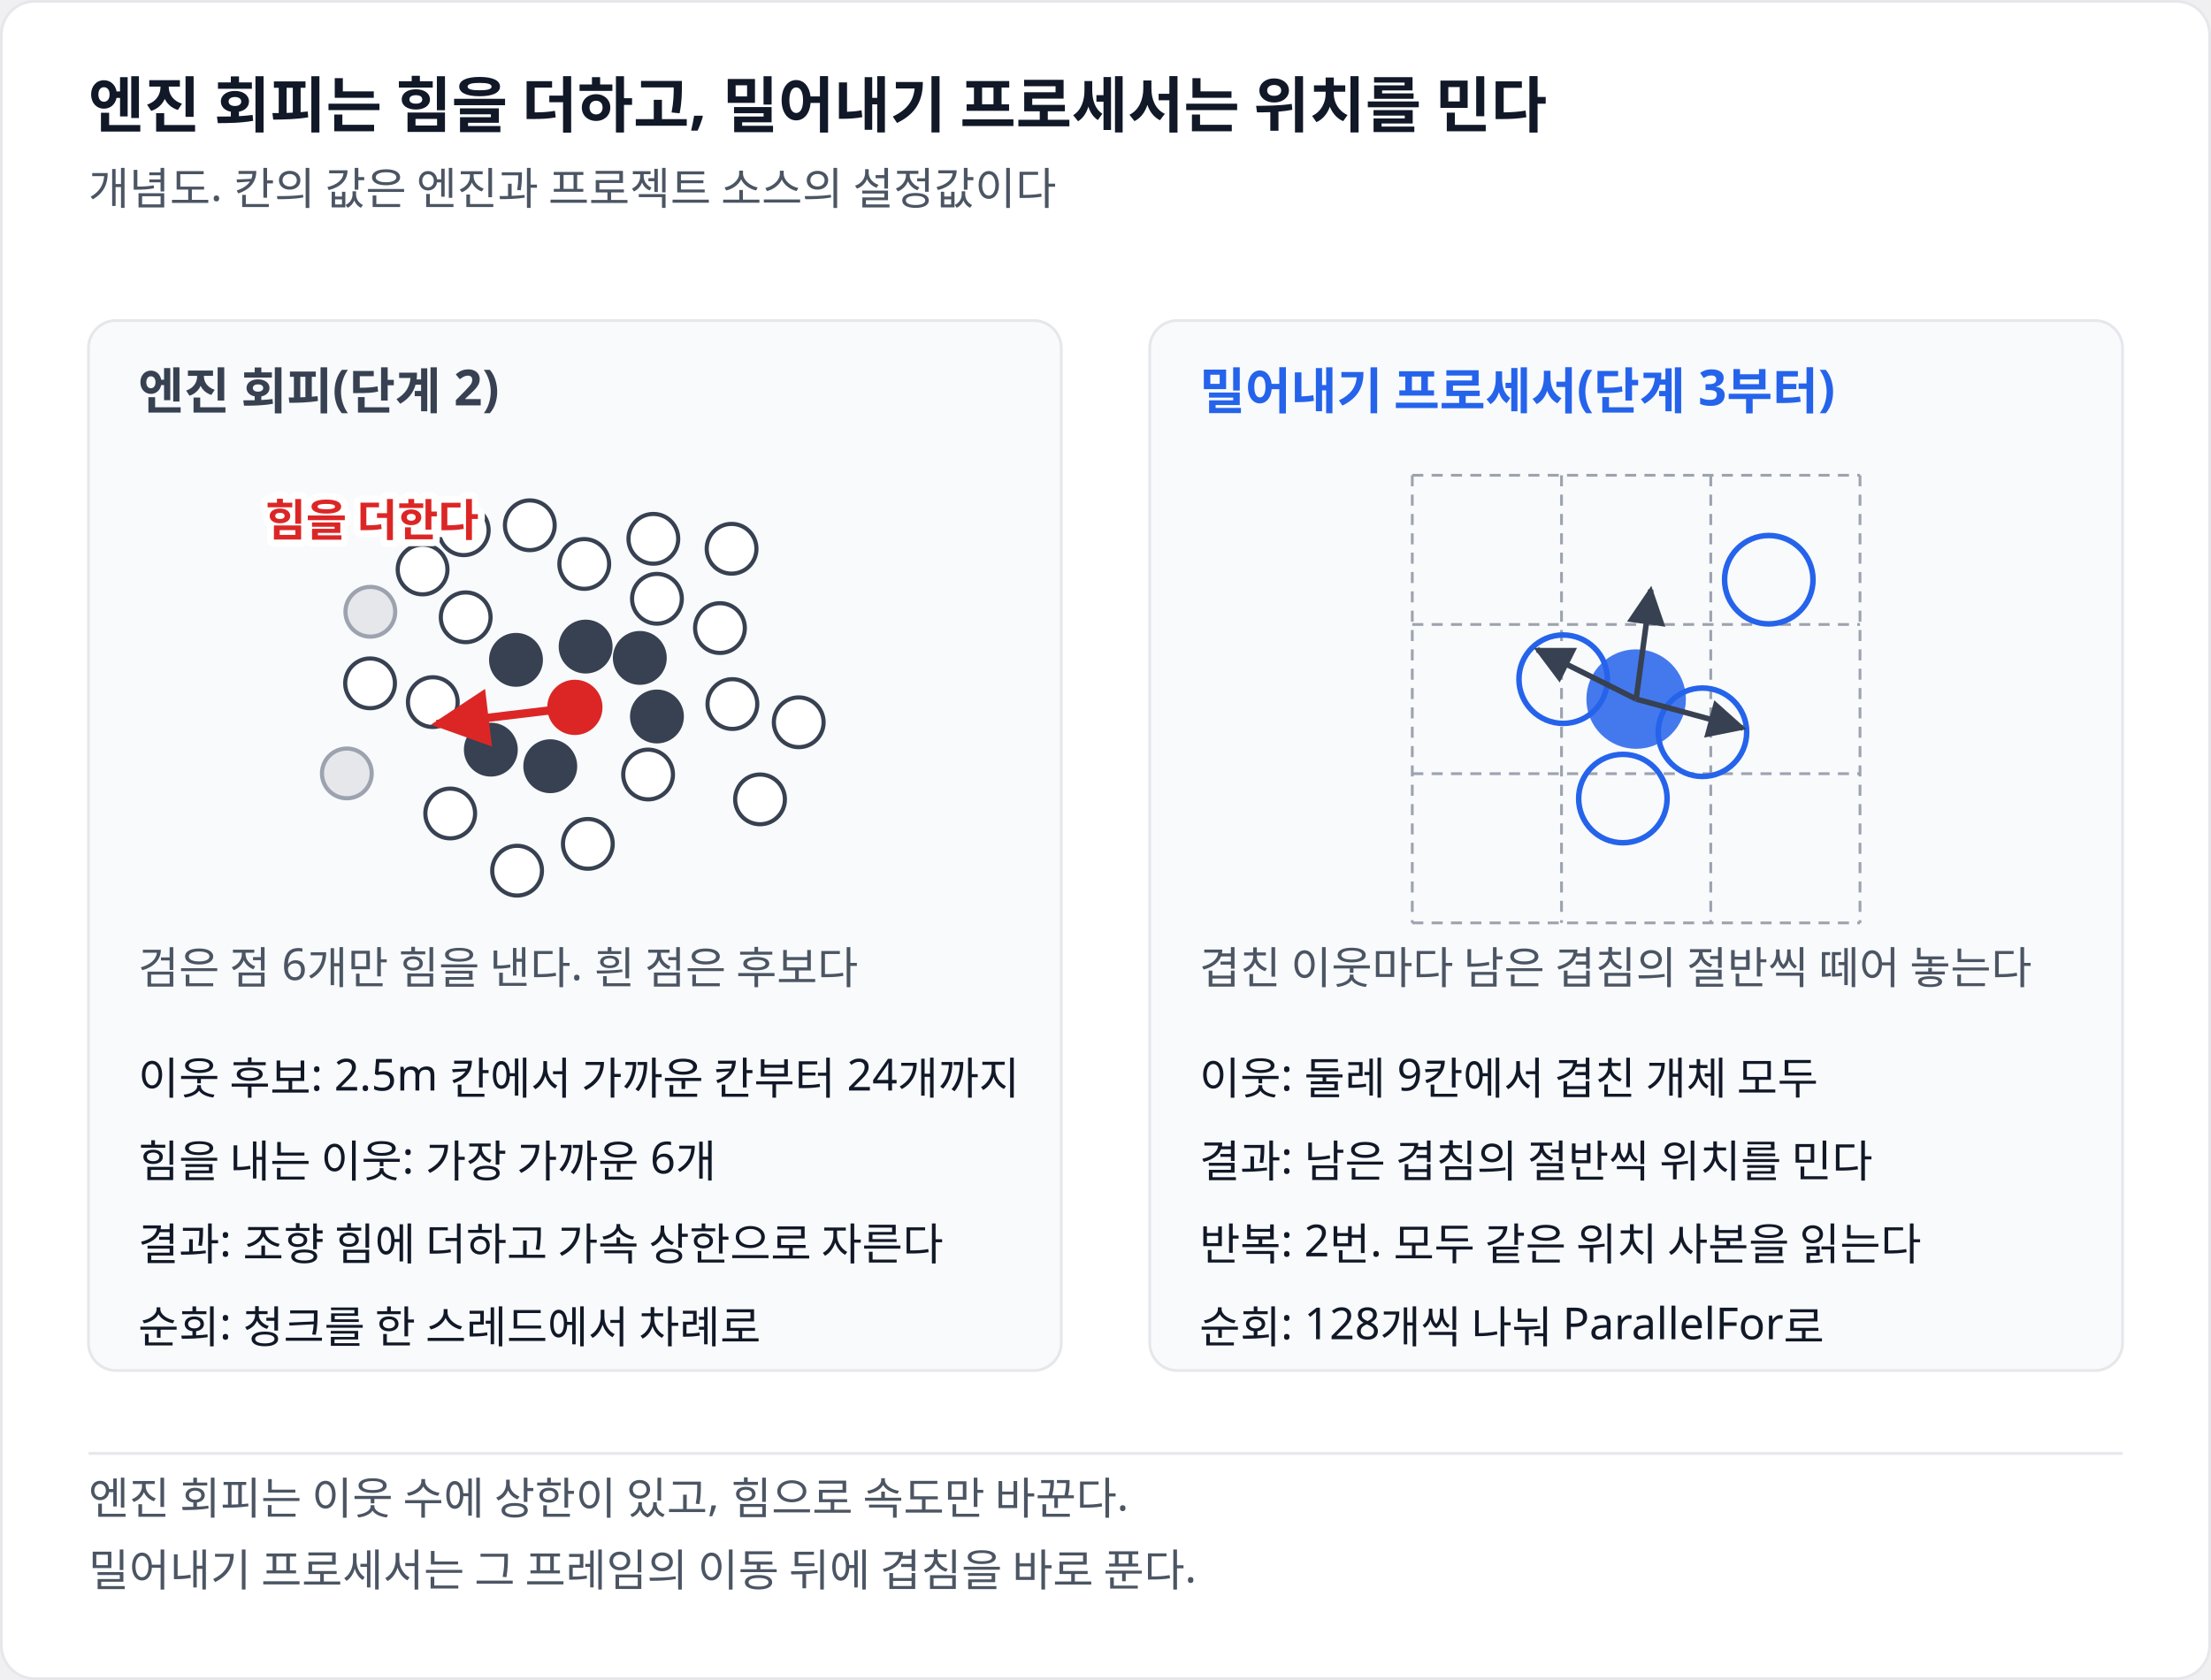
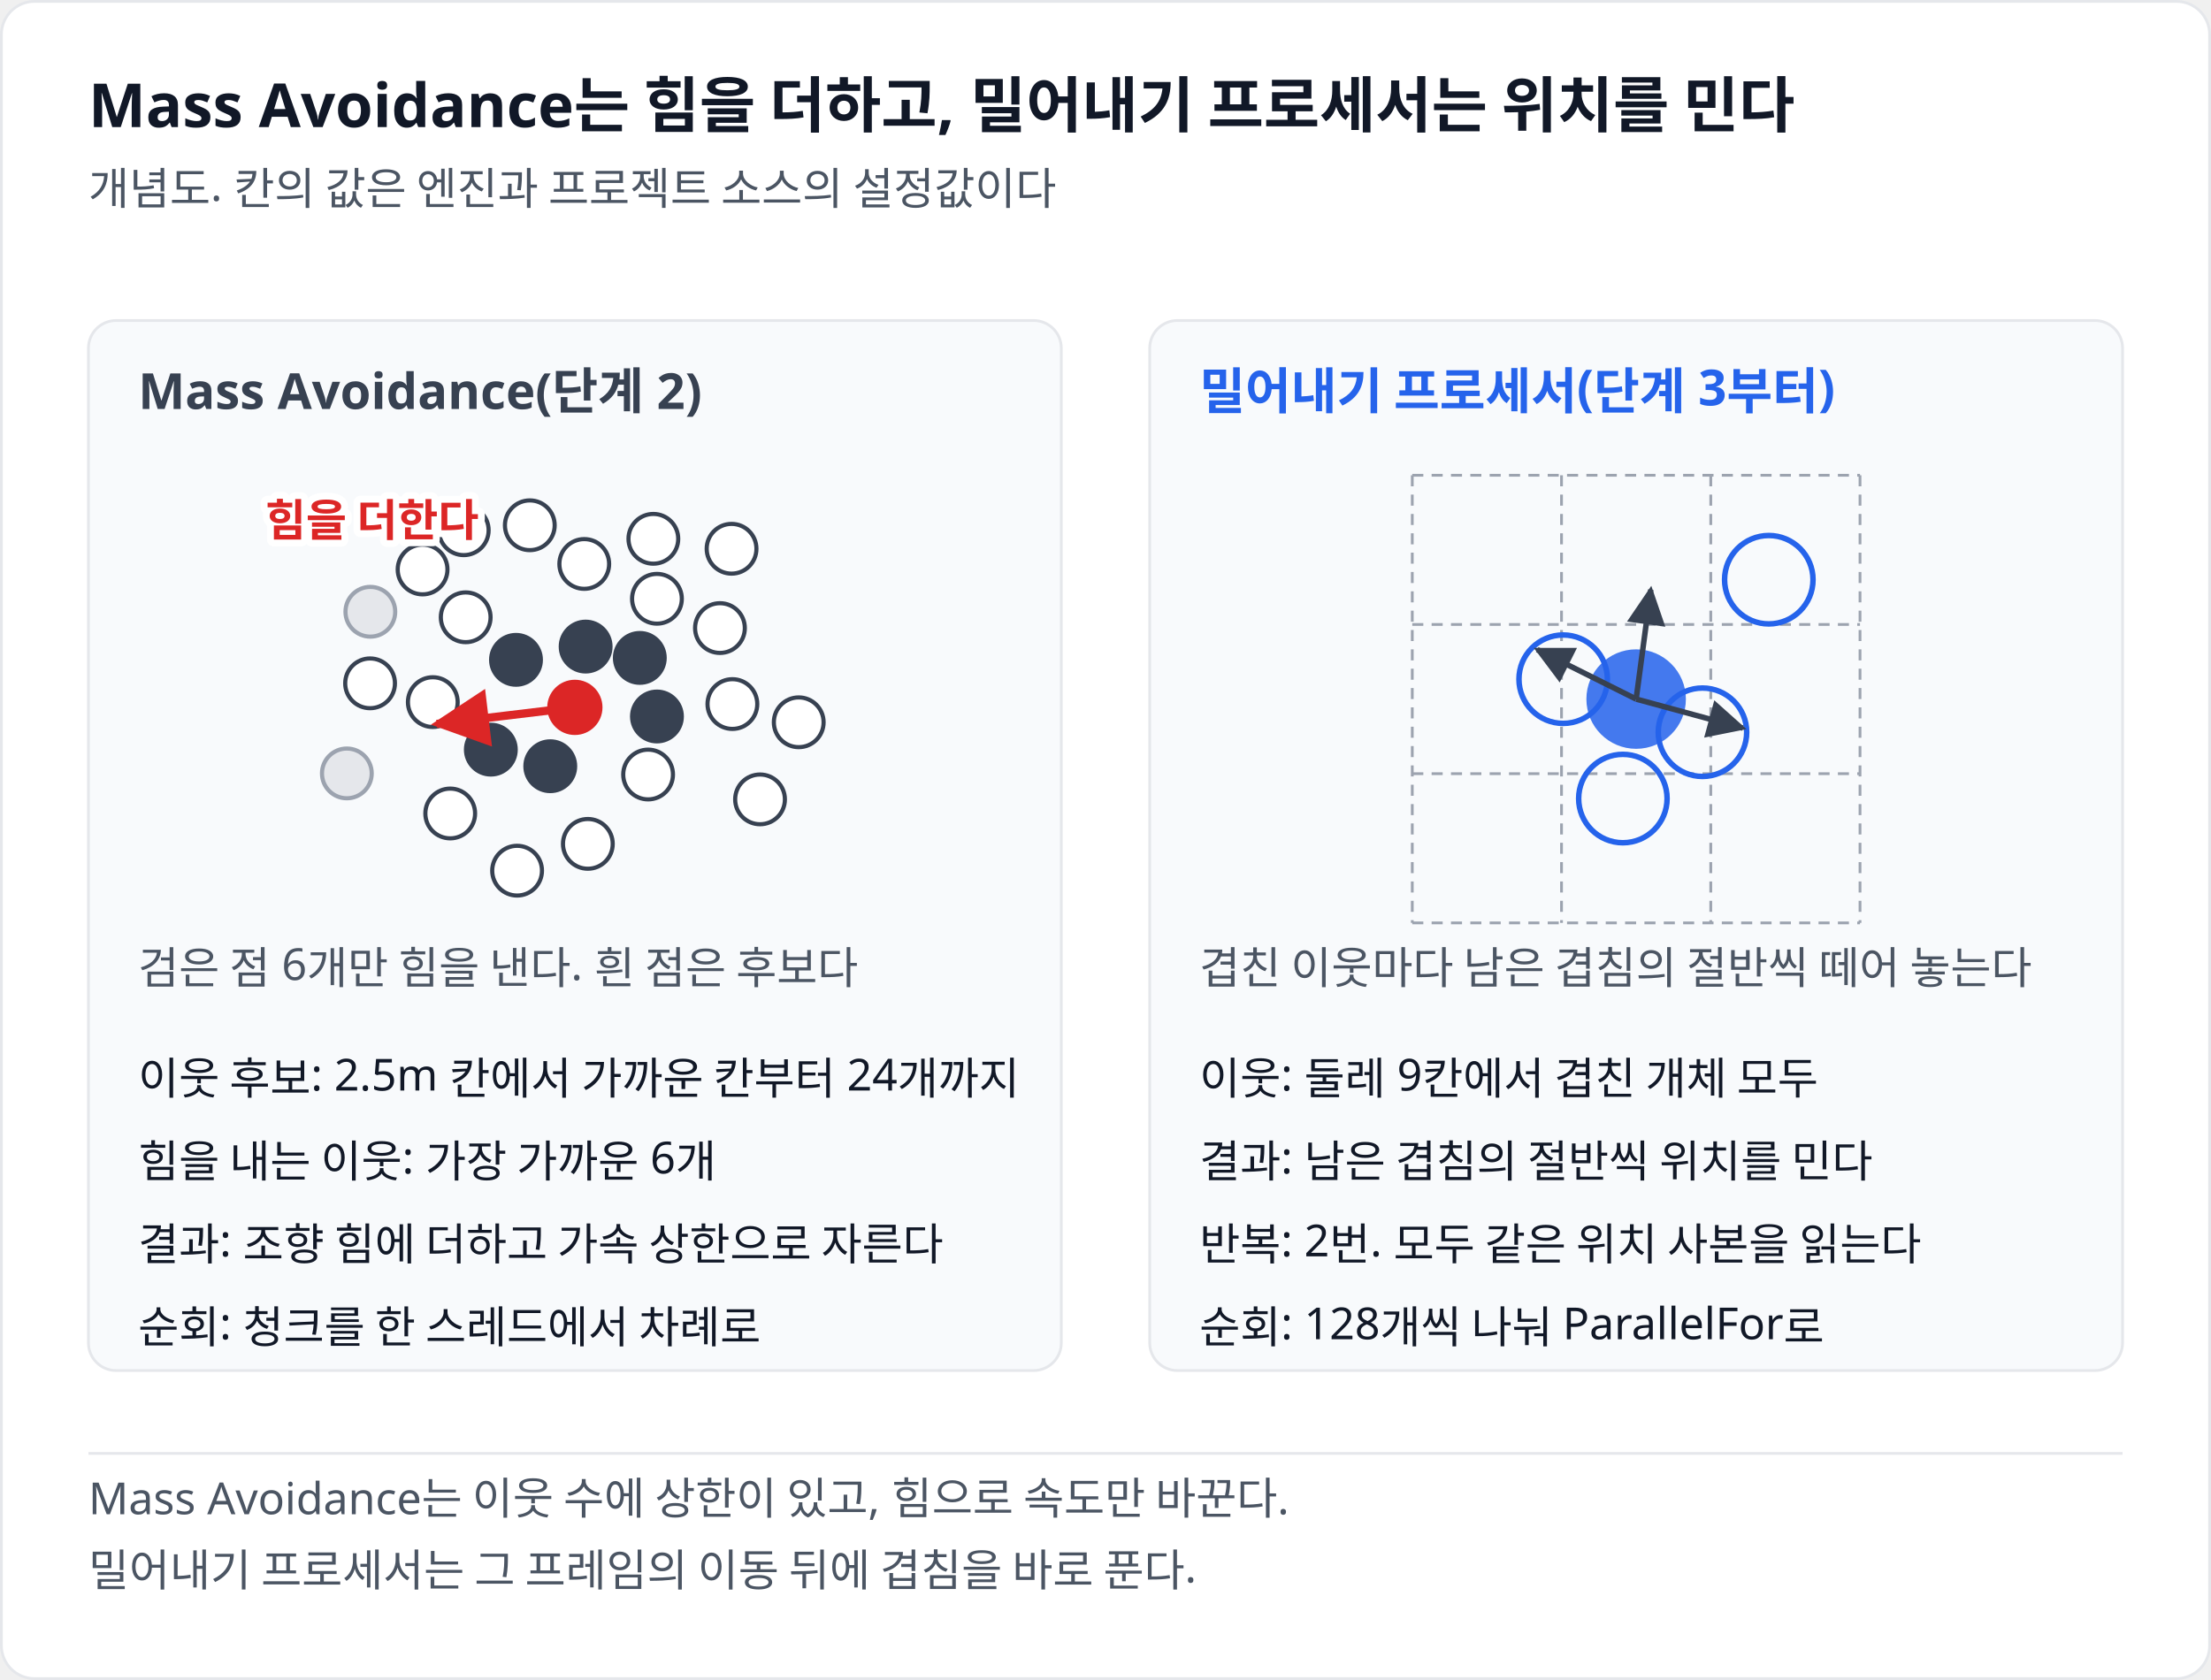
<svg xmlns="http://www.w3.org/2000/svg" width="800" height="608" viewBox="0 0 800 608" font-family="Malgun Gothic, Apple SD Gothic Neo, Noto Sans KR, Segoe UI, sans-serif" font-size="16" fill="#111827">
  <defs>
    <marker id="arrow" viewBox="0 0 10 10" refX="9" refY="5" markerWidth="7" markerHeight="7" orient="auto-start-reverse">
      <path d="M0 0 L10 5 L0 10 z" fill="#374151" />
    </marker>
    <marker id="arrowr" viewBox="0 0 10 10" refX="9" refY="5" markerWidth="7" markerHeight="7" orient="auto-start-reverse">
      <path d="M0 0 L10 5 L0 10 z" fill="#dc2626" />
    </marker>
    <marker id="arrowb" viewBox="0 0 10 10" refX="9" refY="5" markerWidth="7" markerHeight="7" orient="auto-start-reverse">
      <path d="M0 0 L10 5 L0 10 z" fill="#2563eb" />
    </marker>
  </defs>
  <rect x="0.5" y="0.5" width="799" height="607" rx="12" fill="#ffffff" stroke="#e5e7eb" />
-   <text x="32" y="46" font-size="22" font-weight="700">엔진 회피는 힘을 더하고, 밀어내기 프로세서는 위치를 민다</text>
+   <text x="32" y="46" font-size="22" font-weight="700">Mass Avoidance는 힘을 더하고, 밀어내기 프로세서는 위치를 민다</text>
  <text x="32" y="74" font-size="16" fill="#4b5563">개념도. 칸의 값은 엔진과 프로젝트 소스의 설정값이다</text>
  <rect x="32" y="116" width="352" height="380" rx="10" fill="#f8fafc" stroke="#e5e7eb" />
-   <text x="50" y="148" font-size="18" font-weight="700" fill="#374151">엔진 회피(단계 2)</text>
+   <text x="50" y="148" font-size="18" font-weight="700" fill="#374151">Mass Avoidance(단계 2)</text>
  <text x="50" y="396" font-size="16">이웃 후보: 2.5m 칸에서 가까운 칸부터 24개까지</text>
  <text x="50" y="426" font-size="16">힘을 내는 이웃: 가장 가까운 6개</text>
  <text x="50" y="456" font-size="16">결과: 조향 힘에 더하고 가속 상한으로 자른다</text>
  <text x="50" y="486" font-size="16">순회: 청크를 한 스레드에서 차례로</text>
  <rect x="416" y="116" width="352" height="380" rx="10" fill="#f8fafc" stroke="#e5e7eb" />
  <text x="434" y="148" font-size="18" font-weight="700" fill="#2563eb">밀어내기 프로세서(단계 3부터)</text>
  <text x="434" y="396" font-size="16">이웃: 둘레 9칸에서 겹친 개체 모두</text>
  <text x="434" y="426" font-size="16">결과: 남은 겹침의 절반씩 위치를 민다</text>
  <text x="434" y="456" font-size="16">반복: 2번. 모두 같은 위치 사본을 읽는다</text>
  <text x="434" y="486" font-size="16">순회: 128개씩 나눠 ParallelFor로</text>
  <circle cx="211.9" cy="234.0" r="9" fill="#374151" stroke="#374151" stroke-width="1.5" />
  <circle cx="199.1" cy="277.3" r="9" fill="#374151" stroke="#374151" stroke-width="1.5" />
  <circle cx="186.7" cy="238.8" r="9" fill="#374151" stroke="#374151" stroke-width="1.5" />
  <circle cx="231.5" cy="238.1" r="9" fill="#374151" stroke="#374151" stroke-width="1.5" />
  <circle cx="237.7" cy="259.3" r="9" fill="#374151" stroke="#374151" stroke-width="1.5" />
  <circle cx="177.6" cy="271.3" r="9" fill="#374151" stroke="#374151" stroke-width="1.5" />
  <circle cx="234.5" cy="280.3" r="9" fill="white" stroke="#374151" stroke-width="1.5" />
  <circle cx="237.7" cy="216.7" r="9" fill="white" stroke="#374151" stroke-width="1.5" />
  <circle cx="212.7" cy="305.4" r="9" fill="white" stroke="#374151" stroke-width="1.5" />
  <circle cx="168.5" cy="223.4" r="9" fill="white" stroke="#374151" stroke-width="1.5" />
  <circle cx="156.6" cy="254.1" r="9" fill="white" stroke="#374151" stroke-width="1.5" />
  <circle cx="211.4" cy="204.1" r="9" fill="white" stroke="#374151" stroke-width="1.5" />
  <circle cx="265.0" cy="254.8" r="9" fill="white" stroke="#374151" stroke-width="1.5" />
  <circle cx="162.9" cy="294.4" r="9" fill="white" stroke="#374151" stroke-width="1.5" />
  <circle cx="260.5" cy="227.3" r="9" fill="white" stroke="#374151" stroke-width="1.5" />
  <circle cx="187.1" cy="315.1" r="9" fill="white" stroke="#374151" stroke-width="1.5" />
  <circle cx="236.4" cy="195.0" r="9" fill="white" stroke="#374151" stroke-width="1.5" />
  <circle cx="191.7" cy="190.1" r="9" fill="white" stroke="#374151" stroke-width="1.5" />
  <circle cx="152.9" cy="206.1" r="9" fill="white" stroke="#374151" stroke-width="1.5" />
  <circle cx="133.9" cy="247.3" r="9" fill="white" stroke="#374151" stroke-width="1.5" />
  <circle cx="275.0" cy="289.3" r="9" fill="white" stroke="#374151" stroke-width="1.5" />
  <circle cx="167.8" cy="191.9" r="9" fill="white" stroke="#374151" stroke-width="1.5" />
  <circle cx="264.7" cy="198.6" r="9" fill="white" stroke="#374151" stroke-width="1.5" />
  <circle cx="289.0" cy="261.4" r="9" fill="white" stroke="#374151" stroke-width="1.5" />
  <circle cx="134.0" cy="221.4" r="9" fill="#e5e7eb" stroke="#9ca3af" stroke-width="1.5" />
  <circle cx="125.5" cy="279.9" r="9" fill="#e5e7eb" stroke="#9ca3af" stroke-width="1.5" />
  <circle cx="208.0" cy="256" r="10" fill="#dc2626" />
  <line x1="208.0" y1="256" x2="158.0" y2="262" stroke="#dc2626" stroke-width="3" marker-end="url(#arrowr)" />
  <text x="96.0" y="194" font-size="16" font-weight="700" fill="#dc2626" paint-order="stroke" stroke="white" stroke-width="5" stroke-linejoin="round">힘을 더한다</text>
  <text x="50" y="356" font-size="16" fill="#4b5563">검은 점 6개만 힘을 낸다. 흰 점은 후보다</text>
  <line x1="511.0" y1="172" x2="511.0" y2="334" stroke="#9ca3af" stroke-dasharray="4 3" />
  <line x1="511.0" y1="172" x2="673.0" y2="172" stroke="#9ca3af" stroke-dasharray="4 3" />
  <line x1="565.0" y1="172" x2="565.0" y2="334" stroke="#9ca3af" stroke-dasharray="4 3" />
  <line x1="511.0" y1="226" x2="673.0" y2="226" stroke="#9ca3af" stroke-dasharray="4 3" />
  <line x1="619.0" y1="172" x2="619.0" y2="334" stroke="#9ca3af" stroke-dasharray="4 3" />
  <line x1="511.0" y1="280" x2="673.0" y2="280" stroke="#9ca3af" stroke-dasharray="4 3" />
  <line x1="673.0" y1="172" x2="673.0" y2="334" stroke="#9ca3af" stroke-dasharray="4 3" />
  <line x1="511.0" y1="334" x2="673.0" y2="334" stroke="#9ca3af" stroke-dasharray="4 3" />
  <circle cx="592.0" cy="253.0" r="18" fill="#2563eb" fill-opacity="0.85" />
  <circle cx="565.6" cy="245.8" r="16" fill="none" stroke="#2563eb" stroke-width="2" />
  <circle cx="616.0" cy="265.0" r="16" fill="none" stroke="#2563eb" stroke-width="2" />
  <circle cx="587.2" cy="289.0" r="16" fill="none" stroke="#2563eb" stroke-width="2" />
  <circle cx="640.0" cy="209.8" r="16" fill="none" stroke="#2563eb" stroke-width="2" />
  <line x1="592.0" y1="253.0" x2="630.6" y2="263.5" stroke="#374151" stroke-width="2" marker-end="url(#arrow)" />
  <line x1="592.0" y1="253.0" x2="556.2" y2="235.1" stroke="#374151" stroke-width="2" marker-end="url(#arrow)" />
  <line x1="592.0" y1="253.0" x2="597.3" y2="213.4" stroke="#374151" stroke-width="2" marker-end="url(#arrow)" />
  <text x="434" y="356" font-size="16" fill="#4b5563">겹친 이웃마다 남은 겹침의 절반씩 떼어 놓는다</text>
  <line x1="32" y1="526" x2="768" y2="526" stroke="#e5e7eb" />
-   <text x="32" y="548" font-size="16" fill="#4b5563">엔진 회피는 이웃 수에 상한이 있고, 힘으로 속도만 바꾼다.</text>
+   <text x="32" y="548" font-size="16" fill="#4b5563">Mass Avoidance는 이웃 수에 상한이 있고, 힘으로 속도만 바꾼다.</text>
  <text x="32" y="574" font-size="16" fill="#4b5563">밀어내기 프로세서는 그 프레임의 이동 뒤에 겹침을 바로 푼다.</text>
</svg>
